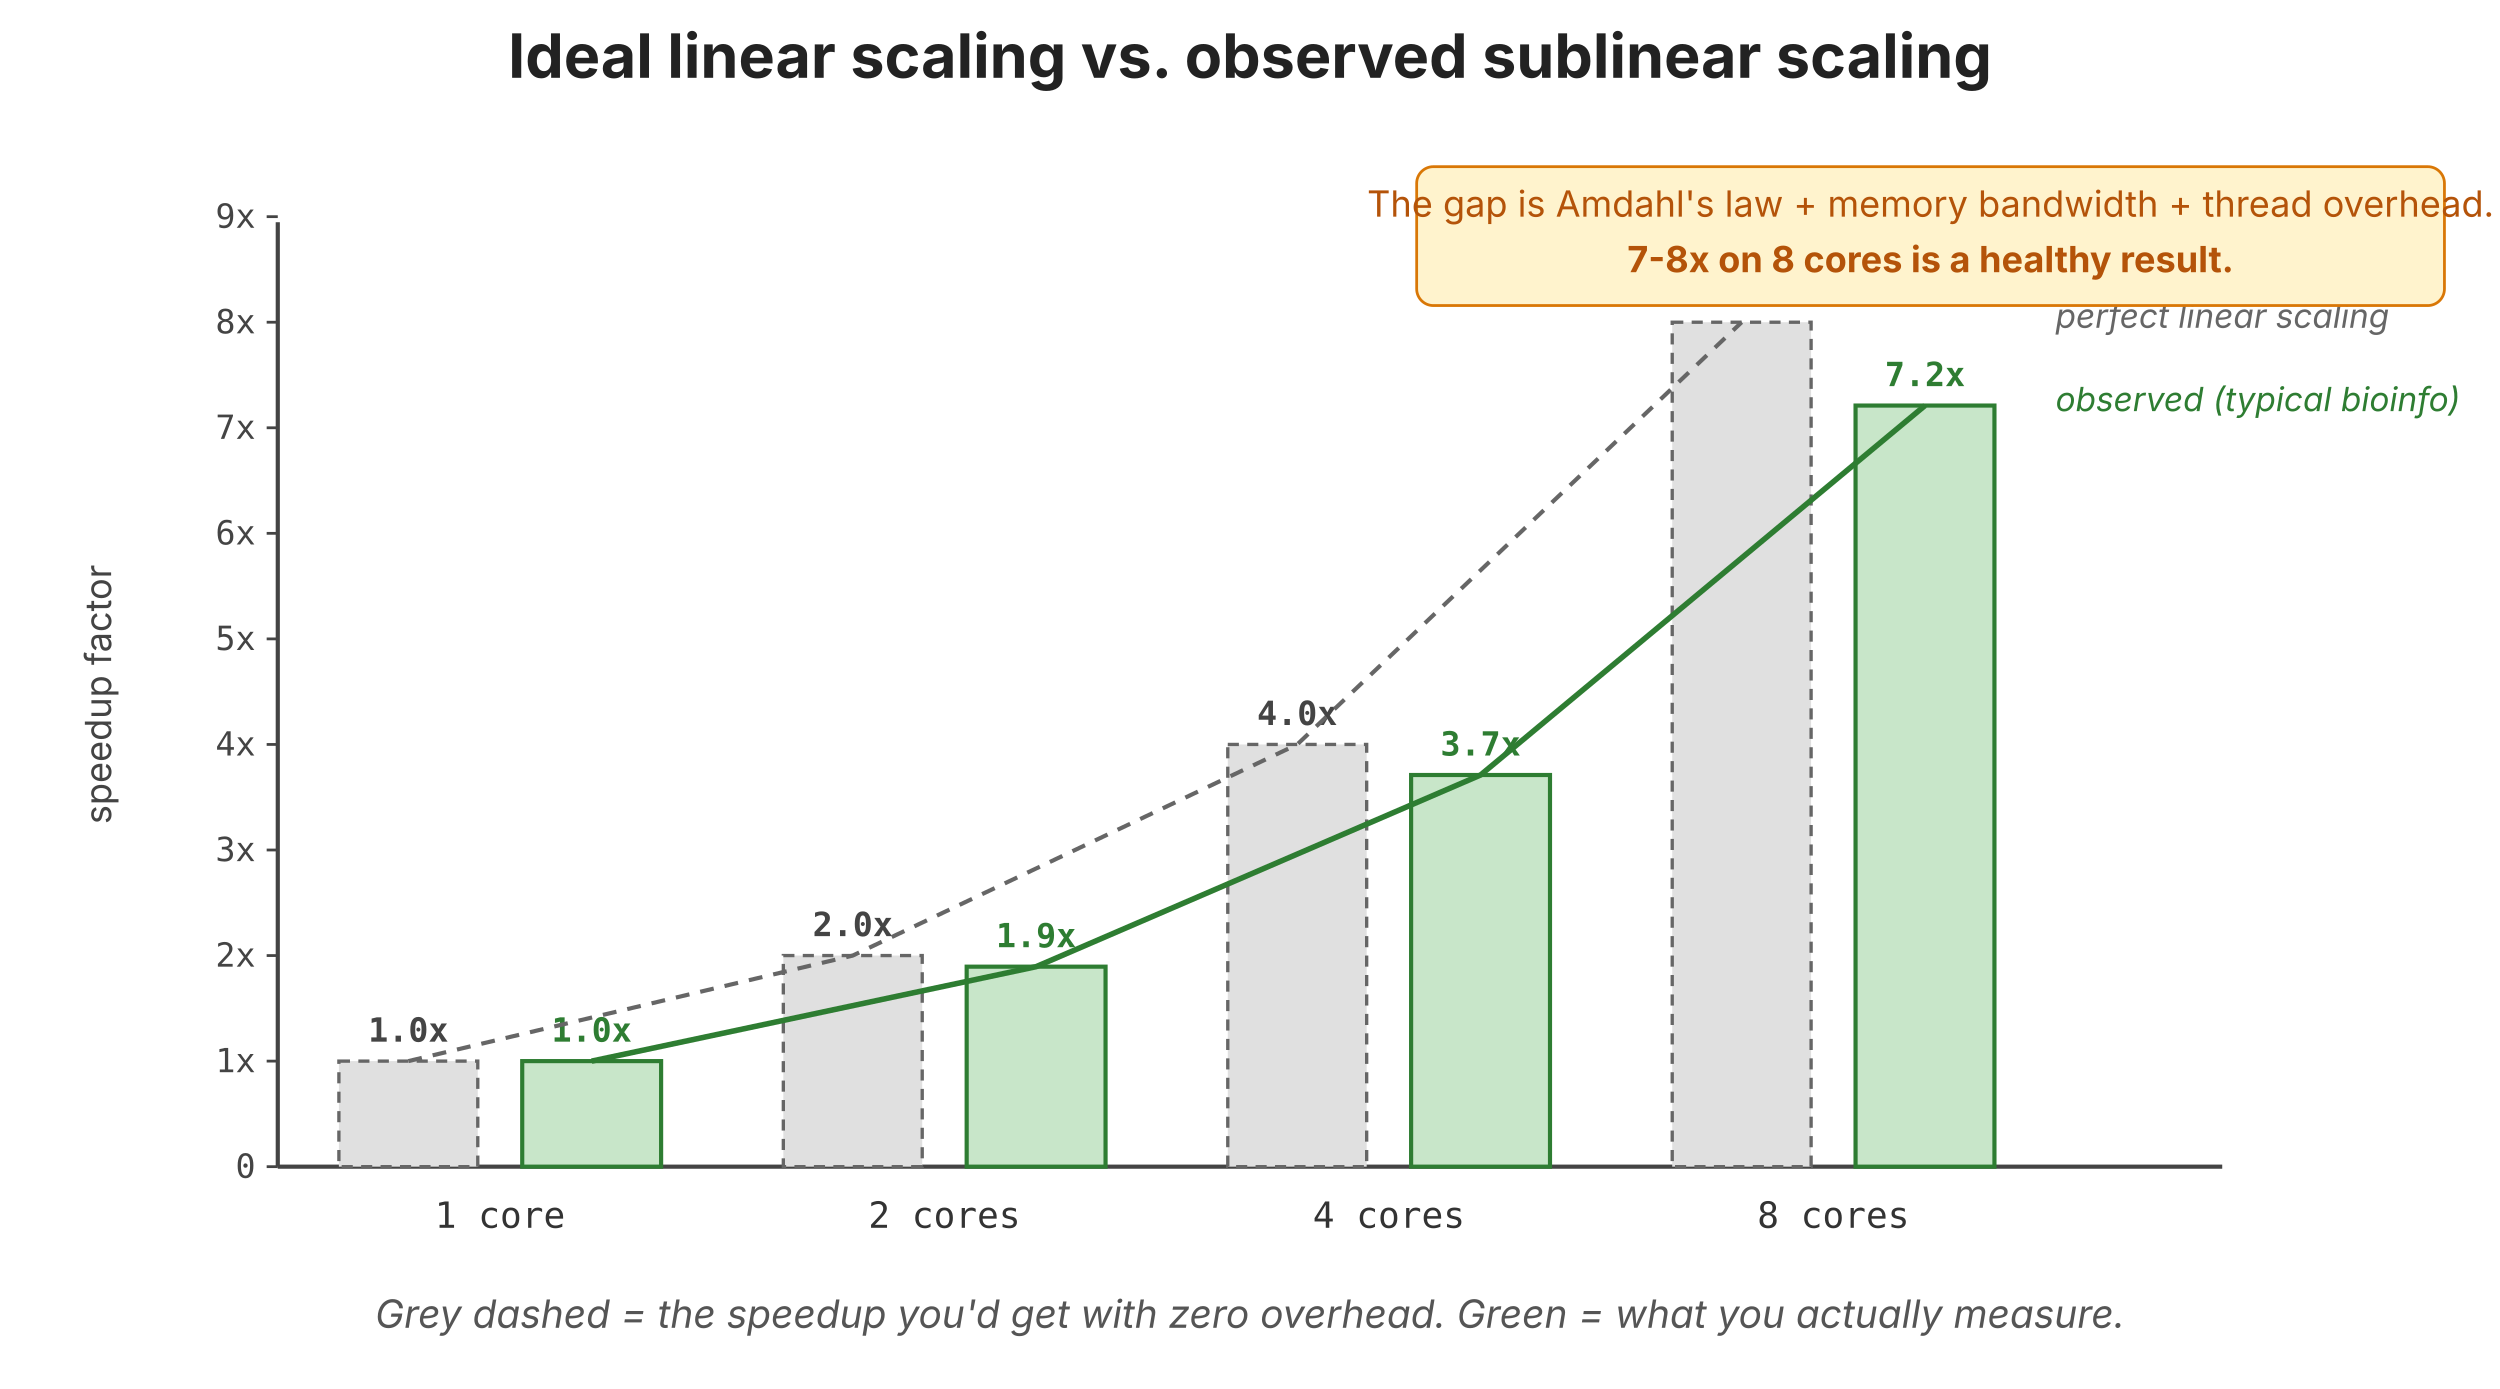
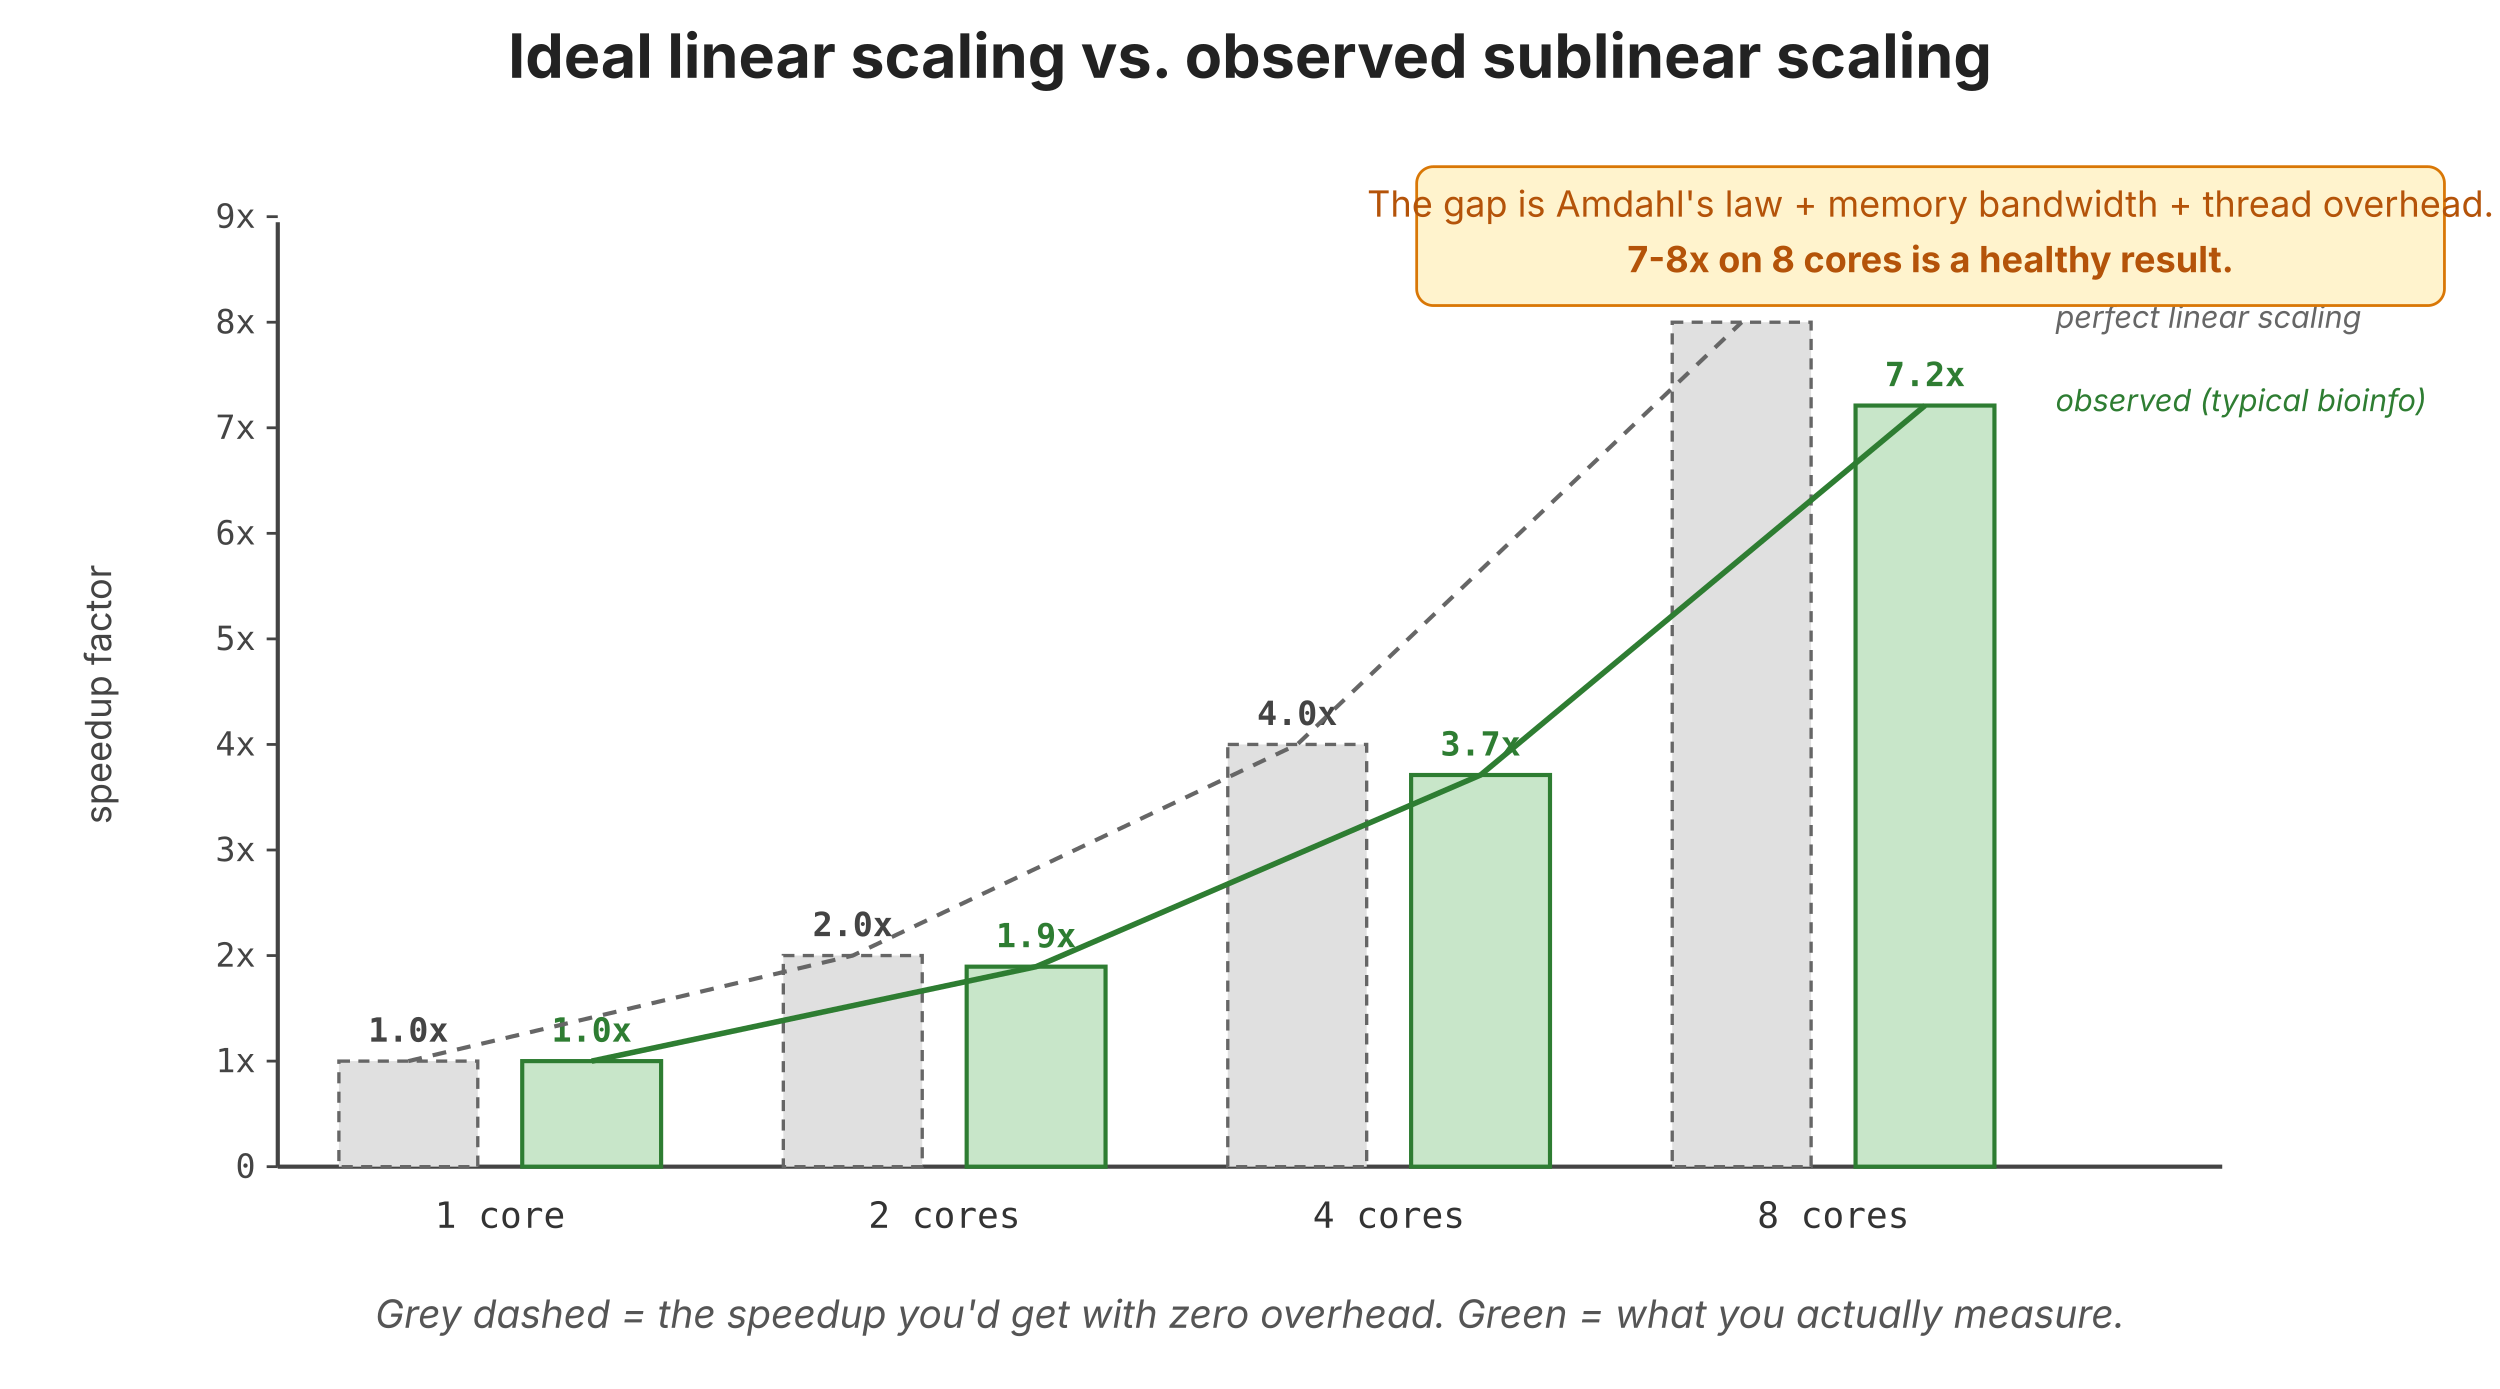
<svg xmlns="http://www.w3.org/2000/svg" viewBox="0 0 900 500" font-family="system-ui, -apple-system, sans-serif">
  <text x="450" y="28" text-anchor="middle" font-size="22" font-weight="700" fill="#222">
    Ideal linear scaling vs. observed sublinear scaling
  </text>
  <line x1="100" y1="80" x2="100" y2="420" stroke="#444" stroke-width="1.5" />
  <line x1="100" y1="420" x2="800" y2="420" stroke="#444" stroke-width="1.5" />
  <g font-size="12" font-family="ui-monospace, monospace" fill="#444" text-anchor="end">
    <line x1="96" y1="420" x2="100" y2="420" stroke="#444" />
    <text x="92" y="424">0</text>
    <line x1="96" y1="382" x2="100" y2="382" stroke="#444" />
    <text x="92" y="386">1x</text>
    <line x1="96" y1="344" x2="100" y2="344" stroke="#444" />
    <text x="92" y="348">2x</text>
    <line x1="96" y1="306" x2="100" y2="306" stroke="#444" />
    <text x="92" y="310">3x</text>
    <line x1="96" y1="268" x2="100" y2="268" stroke="#444" />
    <text x="92" y="272">4x</text>
    <line x1="96" y1="230" x2="100" y2="230" stroke="#444" />
    <text x="92" y="234">5x</text>
    <line x1="96" y1="192" x2="100" y2="192" stroke="#444" />
    <text x="92" y="196">6x</text>
    <line x1="96" y1="154" x2="100" y2="154" stroke="#444" />
    <text x="92" y="158">7x</text>
    <line x1="96" y1="116" x2="100" y2="116" stroke="#444" />
    <text x="92" y="120">8x</text>
    <line x1="96" y1="78" x2="100" y2="78" stroke="#444" />
    <text x="92" y="82">9x</text>
  </g>
  <text x="40" y="250" font-size="13" fill="#444" text-anchor="middle" transform="rotate(-90 40 250)">speedup factor</text>
  <g font-size="13" font-family="ui-monospace, monospace" fill="#333" text-anchor="middle">
    <text x="180" y="442">1 core</text>
    <text x="340" y="442">2 cores</text>
    <text x="500" y="442">4 cores</text>
    <text x="660" y="442">8 cores</text>
  </g>
  <rect x="122" y="382" width="50" height="38" fill="#e0e0e0" stroke="#666" stroke-width="1.2" stroke-dasharray="4,3" />
  <text x="147" y="375" text-anchor="middle" font-size="12" font-weight="700" fill="#444" font-family="ui-monospace, monospace">1.0x</text>
  <rect x="188" y="382" width="50" height="38" fill="#c8e6c9" stroke="#2e7d32" stroke-width="1.5" />
  <text x="213" y="375" text-anchor="middle" font-size="12" font-weight="700" fill="#2e7d32" font-family="ui-monospace, monospace">1.0x</text>
  <rect x="282" y="344" width="50" height="76" fill="#e0e0e0" stroke="#666" stroke-width="1.2" stroke-dasharray="4,3" />
  <text x="307" y="337" text-anchor="middle" font-size="12" font-weight="700" fill="#444" font-family="ui-monospace, monospace">2.0x</text>
  <rect x="348" y="348" width="50" height="72" fill="#c8e6c9" stroke="#2e7d32" stroke-width="1.5" />
  <text x="373" y="341" text-anchor="middle" font-size="12" font-weight="700" fill="#2e7d32" font-family="ui-monospace, monospace">1.9x</text>
  <rect x="442" y="268" width="50" height="152" fill="#e0e0e0" stroke="#666" stroke-width="1.2" stroke-dasharray="4,3" />
  <text x="467" y="261" text-anchor="middle" font-size="12" font-weight="700" fill="#444" font-family="ui-monospace, monospace">4.0x</text>
  <rect x="508" y="279" width="50" height="141" fill="#c8e6c9" stroke="#2e7d32" stroke-width="1.5" />
  <text x="533" y="272" text-anchor="middle" font-size="12" font-weight="700" fill="#2e7d32" font-family="ui-monospace, monospace">3.7x</text>
  <rect x="602" y="116" width="50" height="304" fill="#e0e0e0" stroke="#666" stroke-width="1.2" stroke-dasharray="4,3" />
  <text x="627" y="109" text-anchor="middle" font-size="12" font-weight="700" fill="#444" font-family="ui-monospace, monospace">8.0x</text>
  <rect x="668" y="146" width="50" height="274" fill="#c8e6c9" stroke="#2e7d32" stroke-width="1.5" />
  <text x="693" y="139" text-anchor="middle" font-size="12" font-weight="700" fill="#2e7d32" font-family="ui-monospace, monospace">7.2x</text>
  <polyline points="147,382 307,344 467,268 627,116" fill="none" stroke="#666" stroke-width="1.5" stroke-dasharray="5,4" />
  <polyline points="213,382 373,348 533,279 693,146" fill="none" stroke="#2e7d32" stroke-width="2" />
-   <text x="740" y="118" font-size="12" fill="#666" font-style="italic">perfect linear scaling</text>
-   <text x="740" y="148" font-size="12" fill="#2e7d32" font-style="italic">observed (typical bioinfo)</text>
+   <text x="740" y="118" font-size="11" fill="#666" font-style="italic">perfect linear scaling</text>
+   <text x="740" y="148" font-size="11" fill="#2e7d32" font-style="italic">observed (typical bioinfo)</text>
  <rect x="510" y="60" width="370" height="50" rx="6" fill="#fff3cd" stroke="#d97706" />
  <text x="695" y="78" text-anchor="middle" font-size="13" fill="#b45309">
    The gap is Amdahl's law + memory bandwidth + thread overhead.
  </text>
  <text x="695" y="98" text-anchor="middle" font-size="13" font-weight="700" fill="#b45309">
    7-8x on 8 cores is a healthy result.
  </text>
  <text x="450" y="478" text-anchor="middle" font-size="14" fill="#555" font-style="italic">
    Grey dashed = the speedup you'd get with zero overhead. Green = what you actually measure.
  </text>
</svg>
